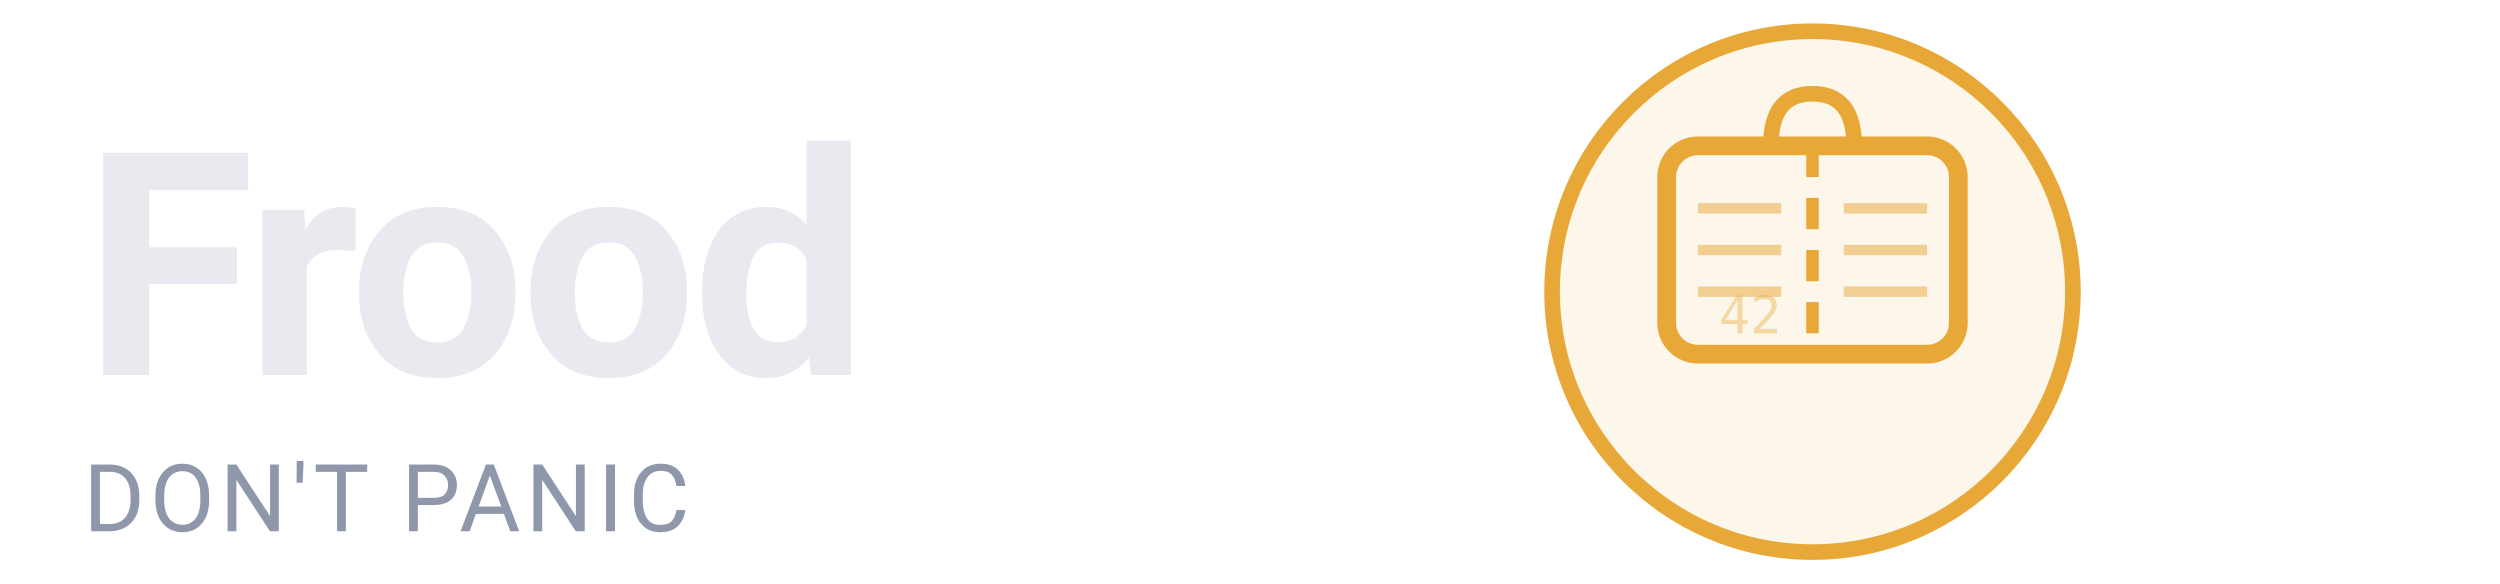
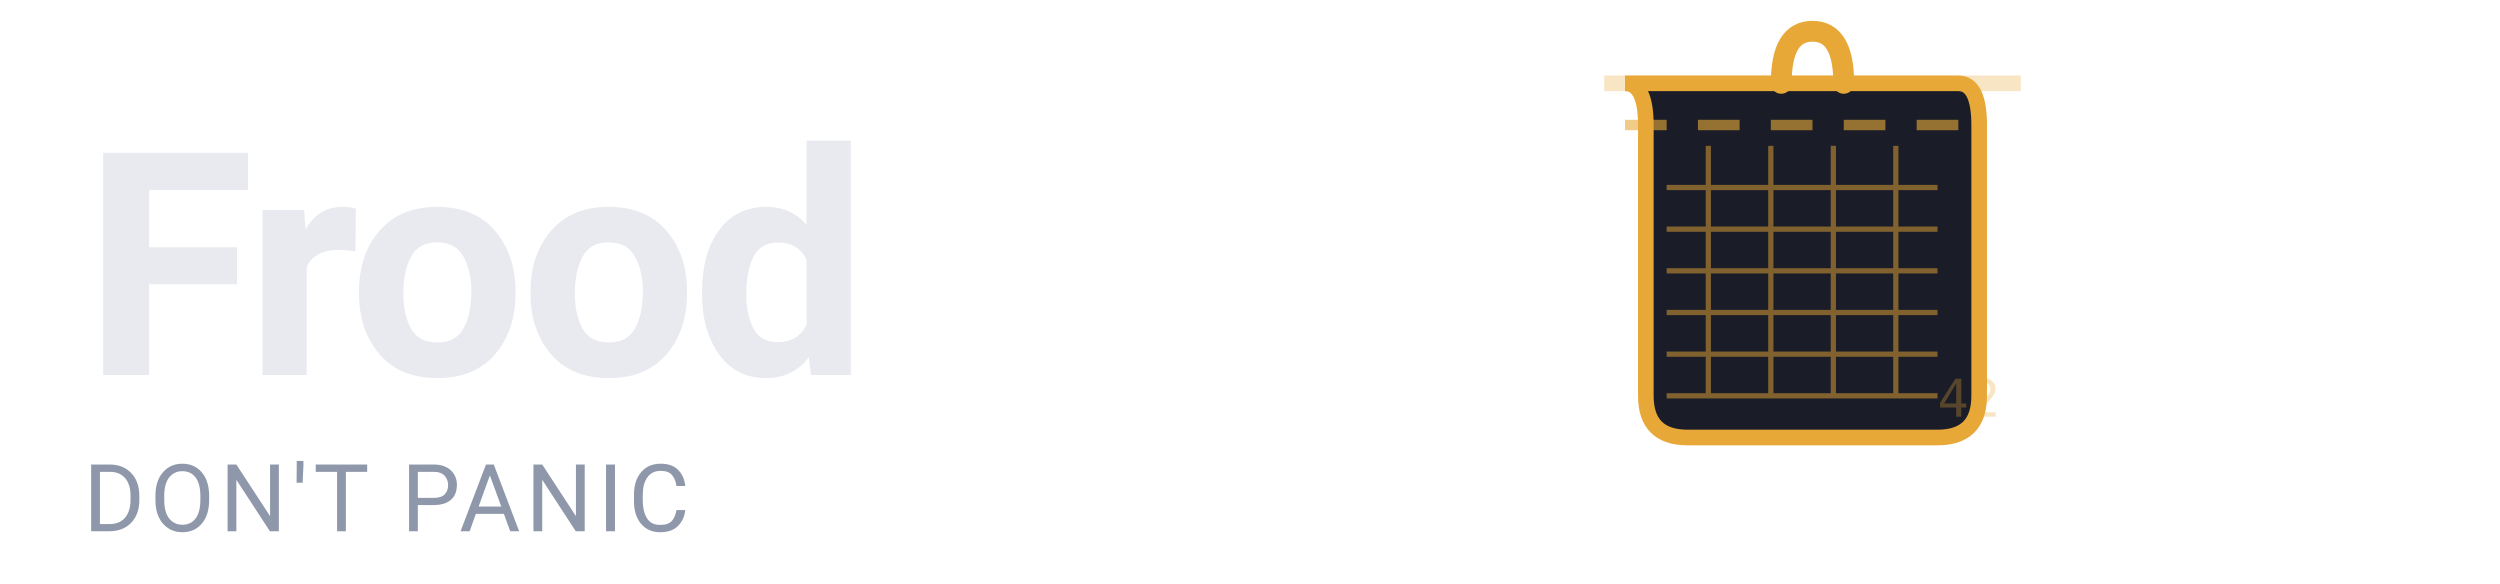
<svg xmlns="http://www.w3.org/2000/svg" viewBox="0 0 240 56" fill="none">
  <text x="8" y="36" font-family="-apple-system, BlinkMacSystemFont, 'Segoe UI', Roboto, sans-serif" font-size="30" font-weight="700" fill="#e8eaf0" letter-spacing="-0.5">Frood</text>
  <text x="8" y="51" font-family="-apple-system, BlinkMacSystemFont, 'Segoe UI', Roboto, sans-serif" font-size="9" fill="#8f98aa" letter-spacing="0.5">DON'T PANIC</text>
  <g transform="translate(148, 2)">
-     <circle cx="26" cy="26" r="25" fill="#E8A838" fill-opacity="0.1" stroke="#E8A838" stroke-width="1.5" />
-     <rect x="12" y="12" width="28" height="20" rx="3" fill="none" stroke="#E8A838" stroke-width="1.8" />
-     <line x1="26" y1="12" x2="26" y2="32" stroke="#E8A838" stroke-width="1.2" stroke-dasharray="3,2" />
-     <line x1="15" y1="18" x2="23" y2="18" stroke="#E8A838" stroke-width="1" opacity="0.5" />
-     <line x1="15" y1="22" x2="23" y2="22" stroke="#E8A838" stroke-width="1" opacity="0.5" />
-     <line x1="15" y1="26" x2="23" y2="26" stroke="#E8A838" stroke-width="1" opacity="0.5" />
-     <line x1="29" y1="18" x2="37" y2="18" stroke="#E8A838" stroke-width="1" opacity="0.5" />
-     <line x1="29" y1="22" x2="37" y2="22" stroke="#E8A838" stroke-width="1" opacity="0.5" />
-     <line x1="29" y1="26" x2="37" y2="26" stroke="#E8A838" stroke-width="1" opacity="0.5" />
-     <path d="M22 12 Q22 7 26 7 Q30 7 30 12" fill="none" stroke="#E8A838" stroke-width="1.5" />
-     <text x="17" y="30" font-family="monospace" font-size="5" fill="#E8A838" opacity="0.4">42</text>
+     <line x1="6" y1="6" x2="46" y2="6" stroke="#E8A838" stroke-width="1.5" opacity="0.3" />
+     <path d="M8 6               Q10 6 10 10              L10 36              Q10 40 14 40              L38 40              Q42 40 42 36              L42 10              Q42 6 40 6              Z" fill="#1a1d27" stroke="#E8A838" stroke-width="1.5" />
+     <path d="M8 10 L42 10" stroke="#E8A838" stroke-width="1" stroke-dasharray="4,3" opacity="0.6" />
+     <g stroke="#E8A838" stroke-width="0.5" opacity="0.5">
+       <line x1="12" y1="16" x2="38" y2="16" />
+       <line x1="12" y1="20" x2="38" y2="20" />
+       <line x1="12" y1="24" x2="38" y2="24" />
+       <line x1="12" y1="28" x2="38" y2="28" />
+       <line x1="12" y1="32" x2="38" y2="32" />
+       <line x1="12" y1="36" x2="38" y2="36" />
+       <line x1="16" y1="12" x2="16" y2="36" />
+       <line x1="22" y1="12" x2="22" y2="36" />
+       <line x1="28" y1="12" x2="28" y2="36" />
+       <line x1="34" y1="12" x2="34" y2="36" />
+     </g>
+     <path d="M23 6 Q23 1 26 1 Q29 1 29 6" fill="none" stroke="#E8A838" stroke-width="2" stroke-linecap="round" />
+     <text x="38" y="38" font-family="monospace" font-size="5" fill="#E8A838" opacity="0.3">42</text>
  </g>
</svg>
